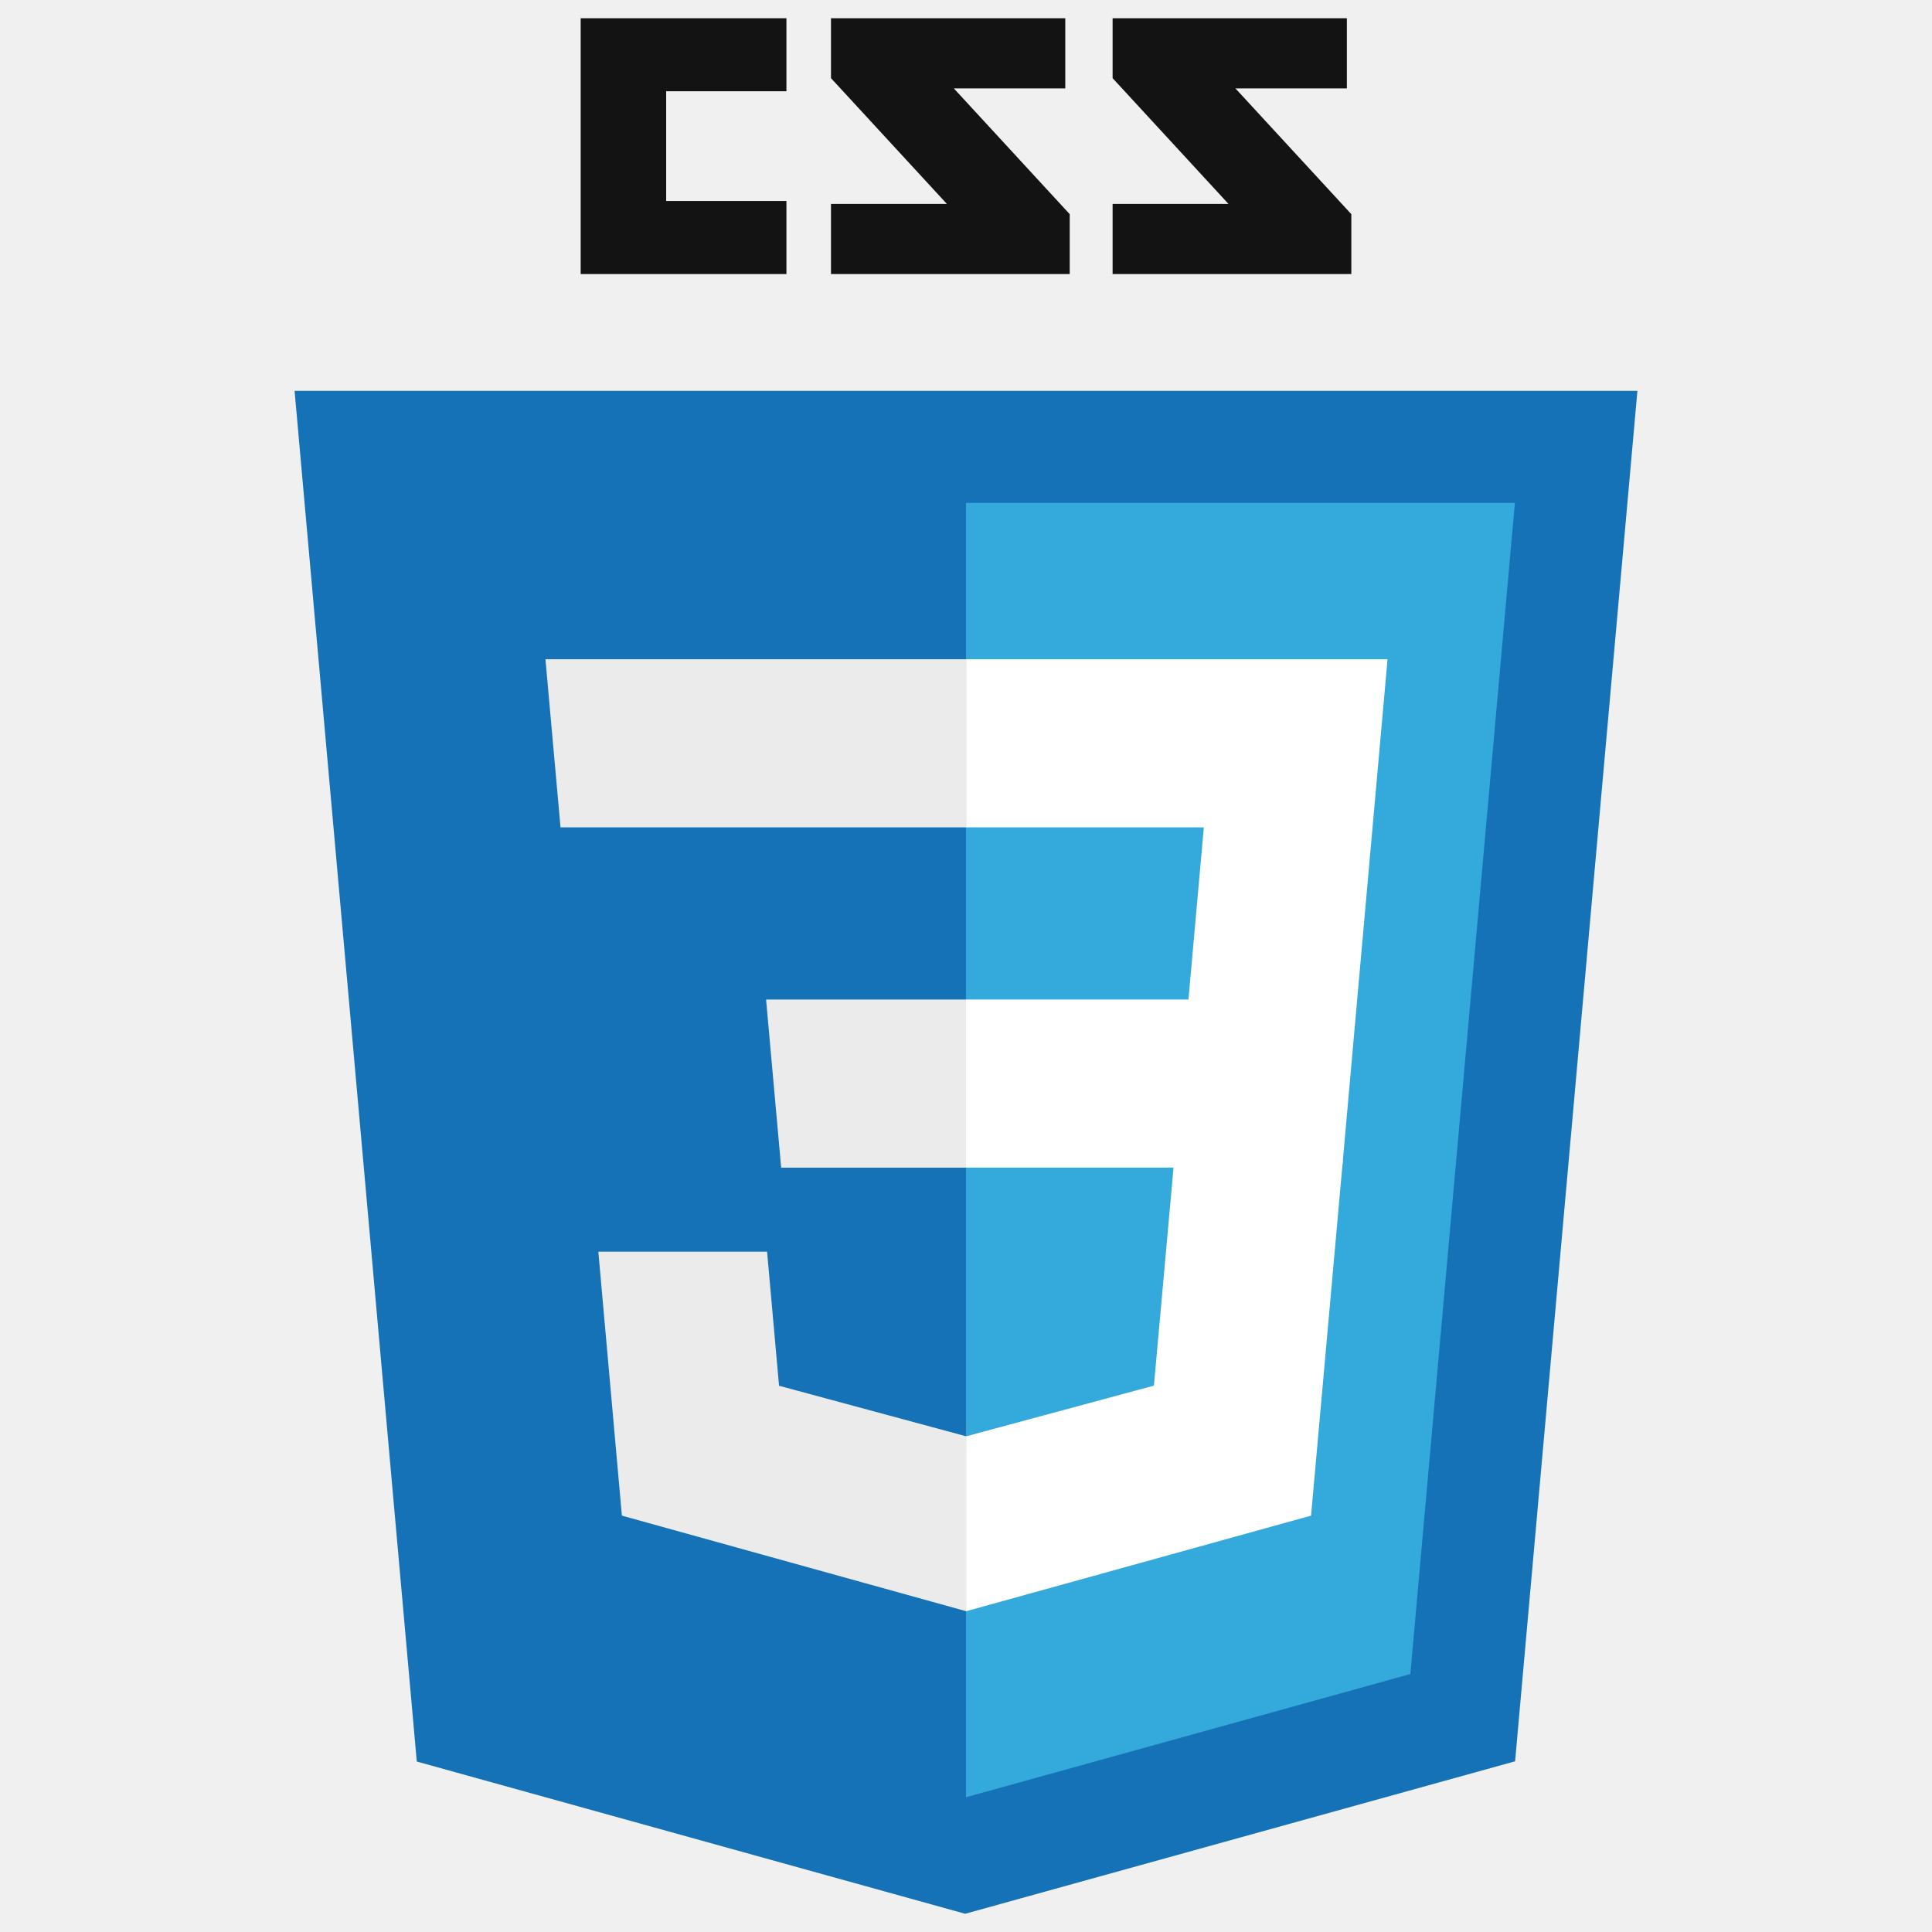
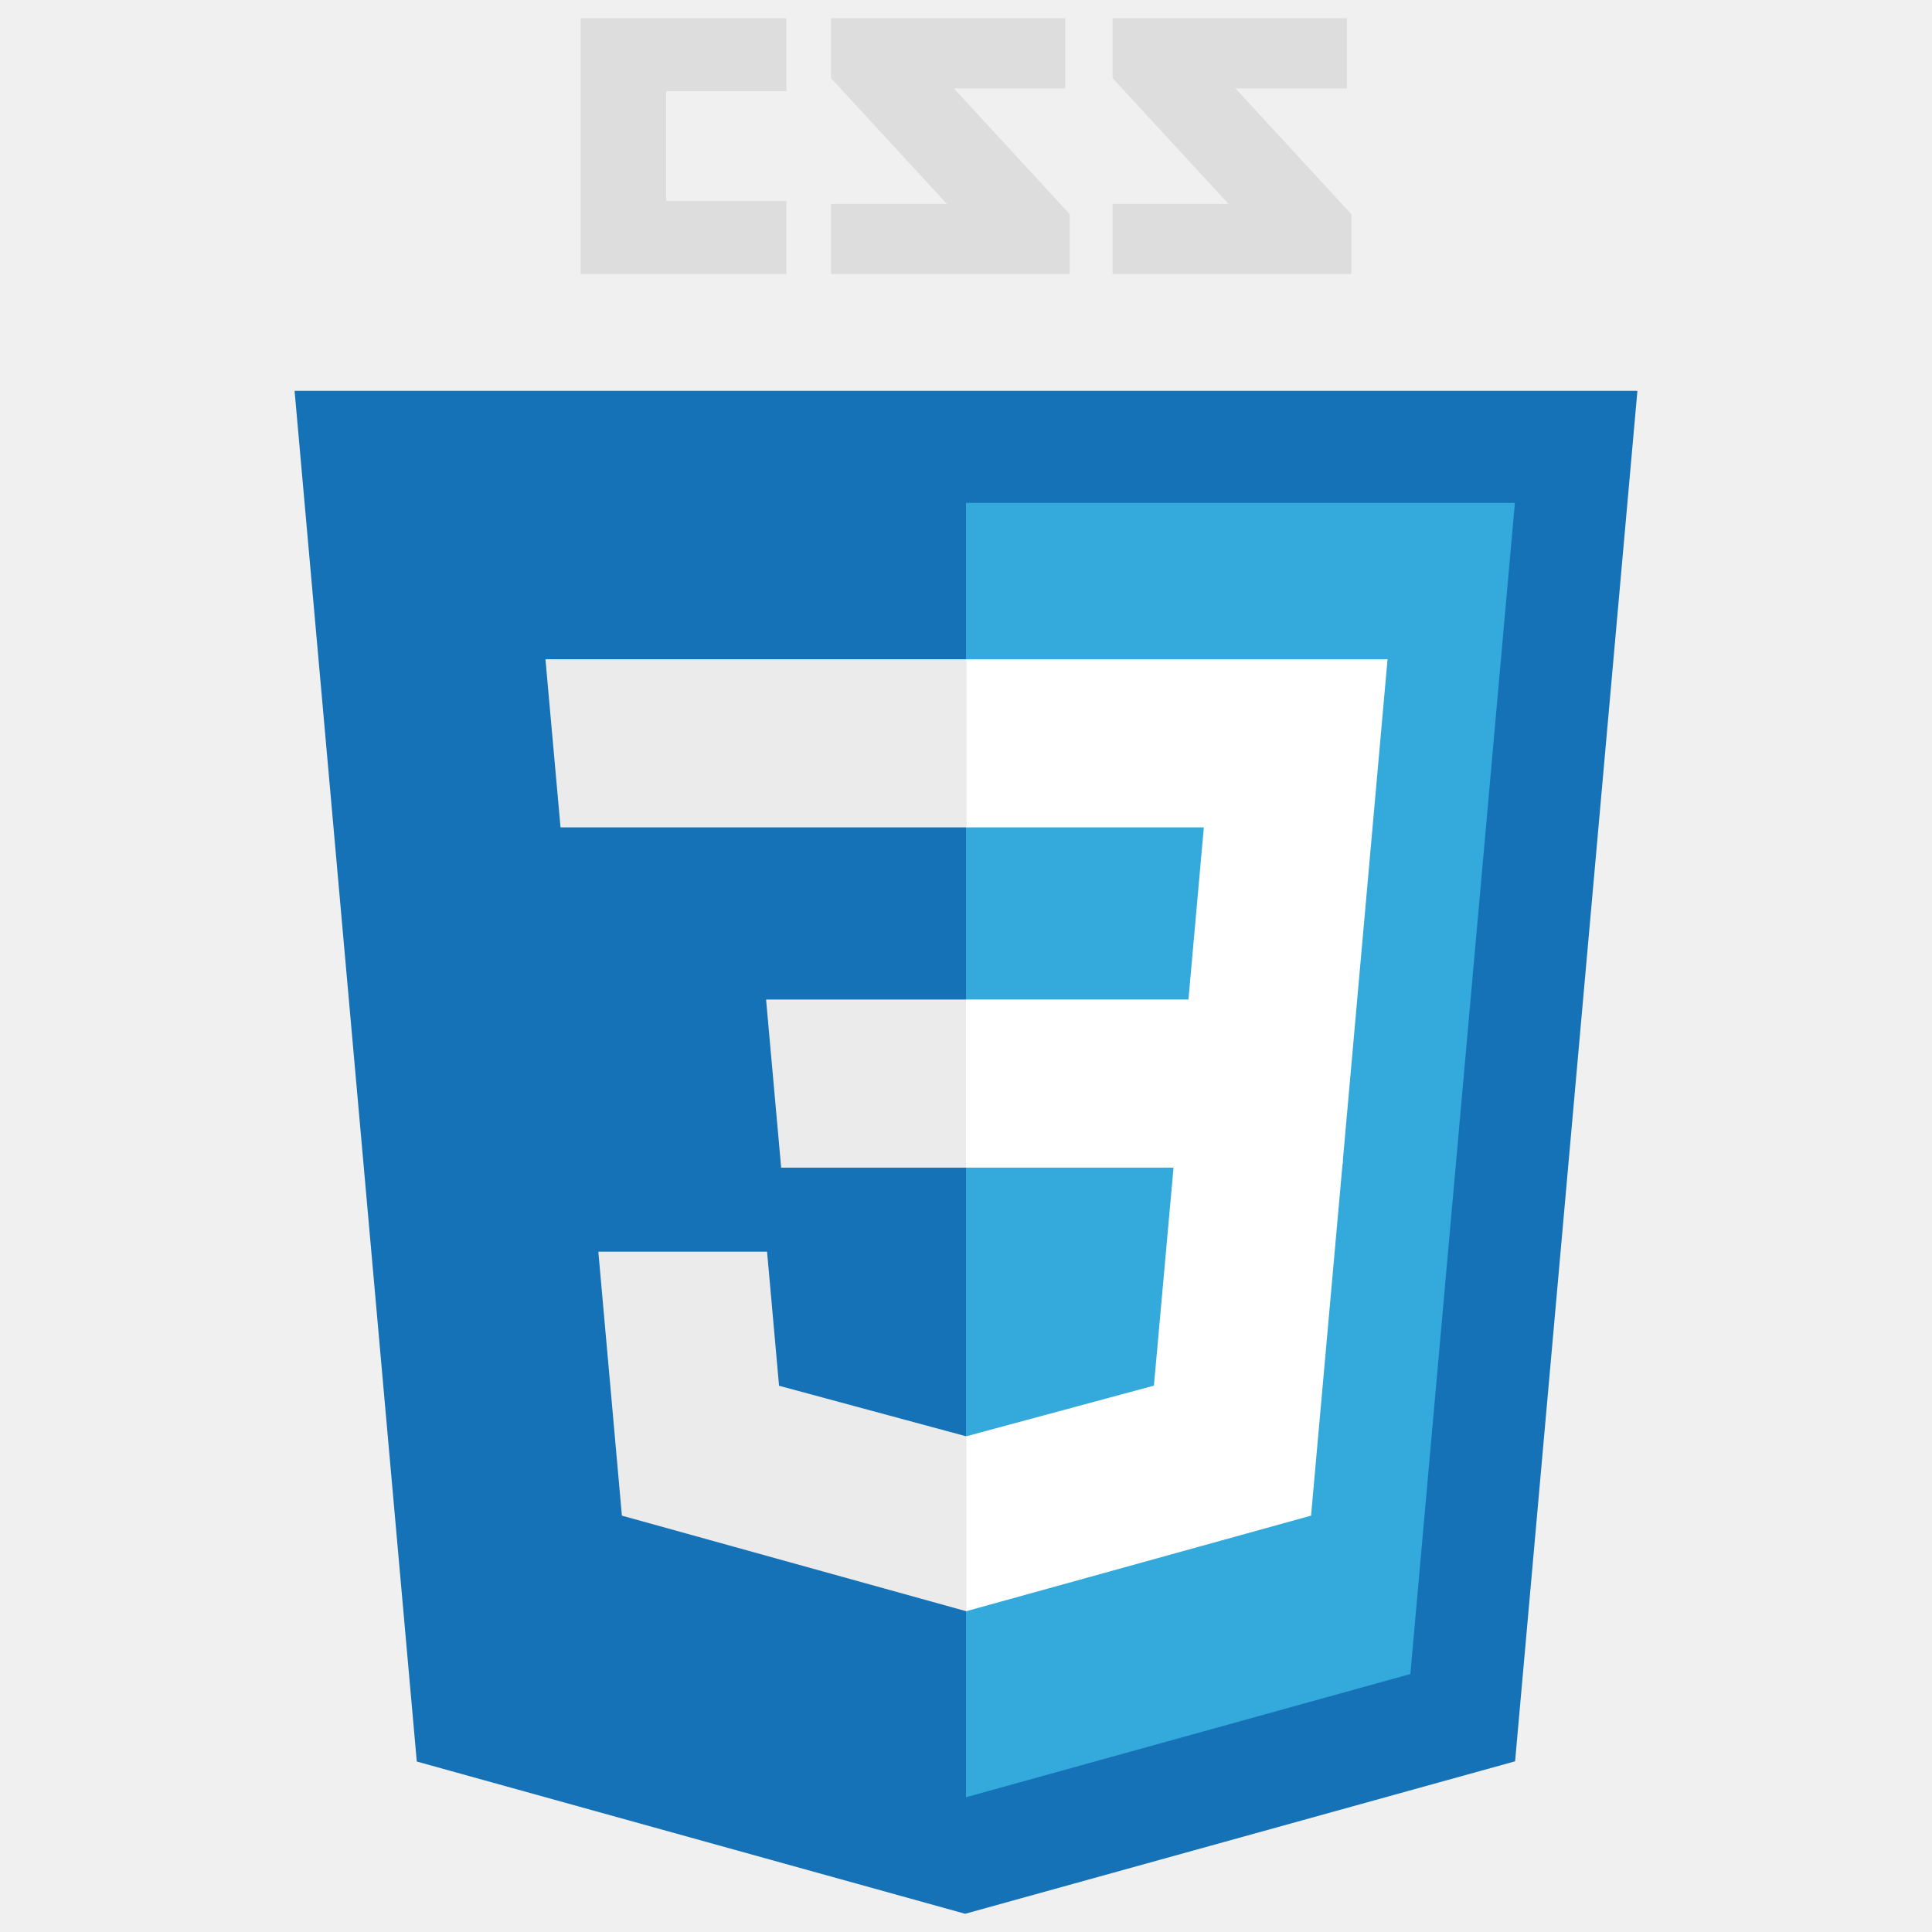
<svg xmlns="http://www.w3.org/2000/svg" viewBox="0 0 128 128">
-   <path d="m89.234 5.856h-7.384l7.679 8.333v3.967h-15.816v-4.645h7.678l-7.678-8.333v-3.971h15.521zm-18.657 0h-7.384l7.679 8.333v3.967h-15.817v-4.645h7.679l-7.679-8.333v-3.971h15.522zm-18.474.19h-7.968v7.271h7.968v4.839h-13.632v-16.949h13.632z" fill="#131313" />
+   <path d="m89.234 5.856h-7.384l7.679 8.333v3.967h-15.816v-4.645h7.678l-7.678-8.333v-3.971h15.521zm-18.657 0h-7.384l7.679 8.333v3.967h-15.817v-4.645h7.679l-7.679-8.333v-3.971h15.522zm-18.474.19h-7.968v7.271h7.968v4.839h-13.632v-16.949h13.632z" fill="#ddd" />
  <path d="m27.613 116.706-8.097-90.813h88.967l-8.104 90.798-36.434 10.102z" fill="#1572b6" />
  <path d="m64.001 119.072 29.439-8.162 6.926-77.591h-36.365z" fill="#33a9dc" />
  <path d="m64 66.22h14.738l1.019-11.405h-15.757v-11.138h27.929l-.267 2.988-2.737 30.692h-24.925z" fill="#fff" />
  <path d="m64.067 95.146-.049.014-12.404-3.35-.794-8.883h-11.179l1.561 17.488 22.814 6.333.052-.015v-11.587z" fill="#ebebeb" />
  <path d="m77.792 76.886-1.342 14.916-12.422 3.353v11.588l22.833-6.328.168-1.882 1.938-21.647z" fill="#fff" />
  <path d="m64.039 43.677v11.137h-26.903l-.224-2.503-.507-5.646-.267-2.988zm-.039 22.544v11.138h-12.247l-.223-2.503-.508-5.647-.267-2.988z" fill="#ebebeb" />
</svg>
